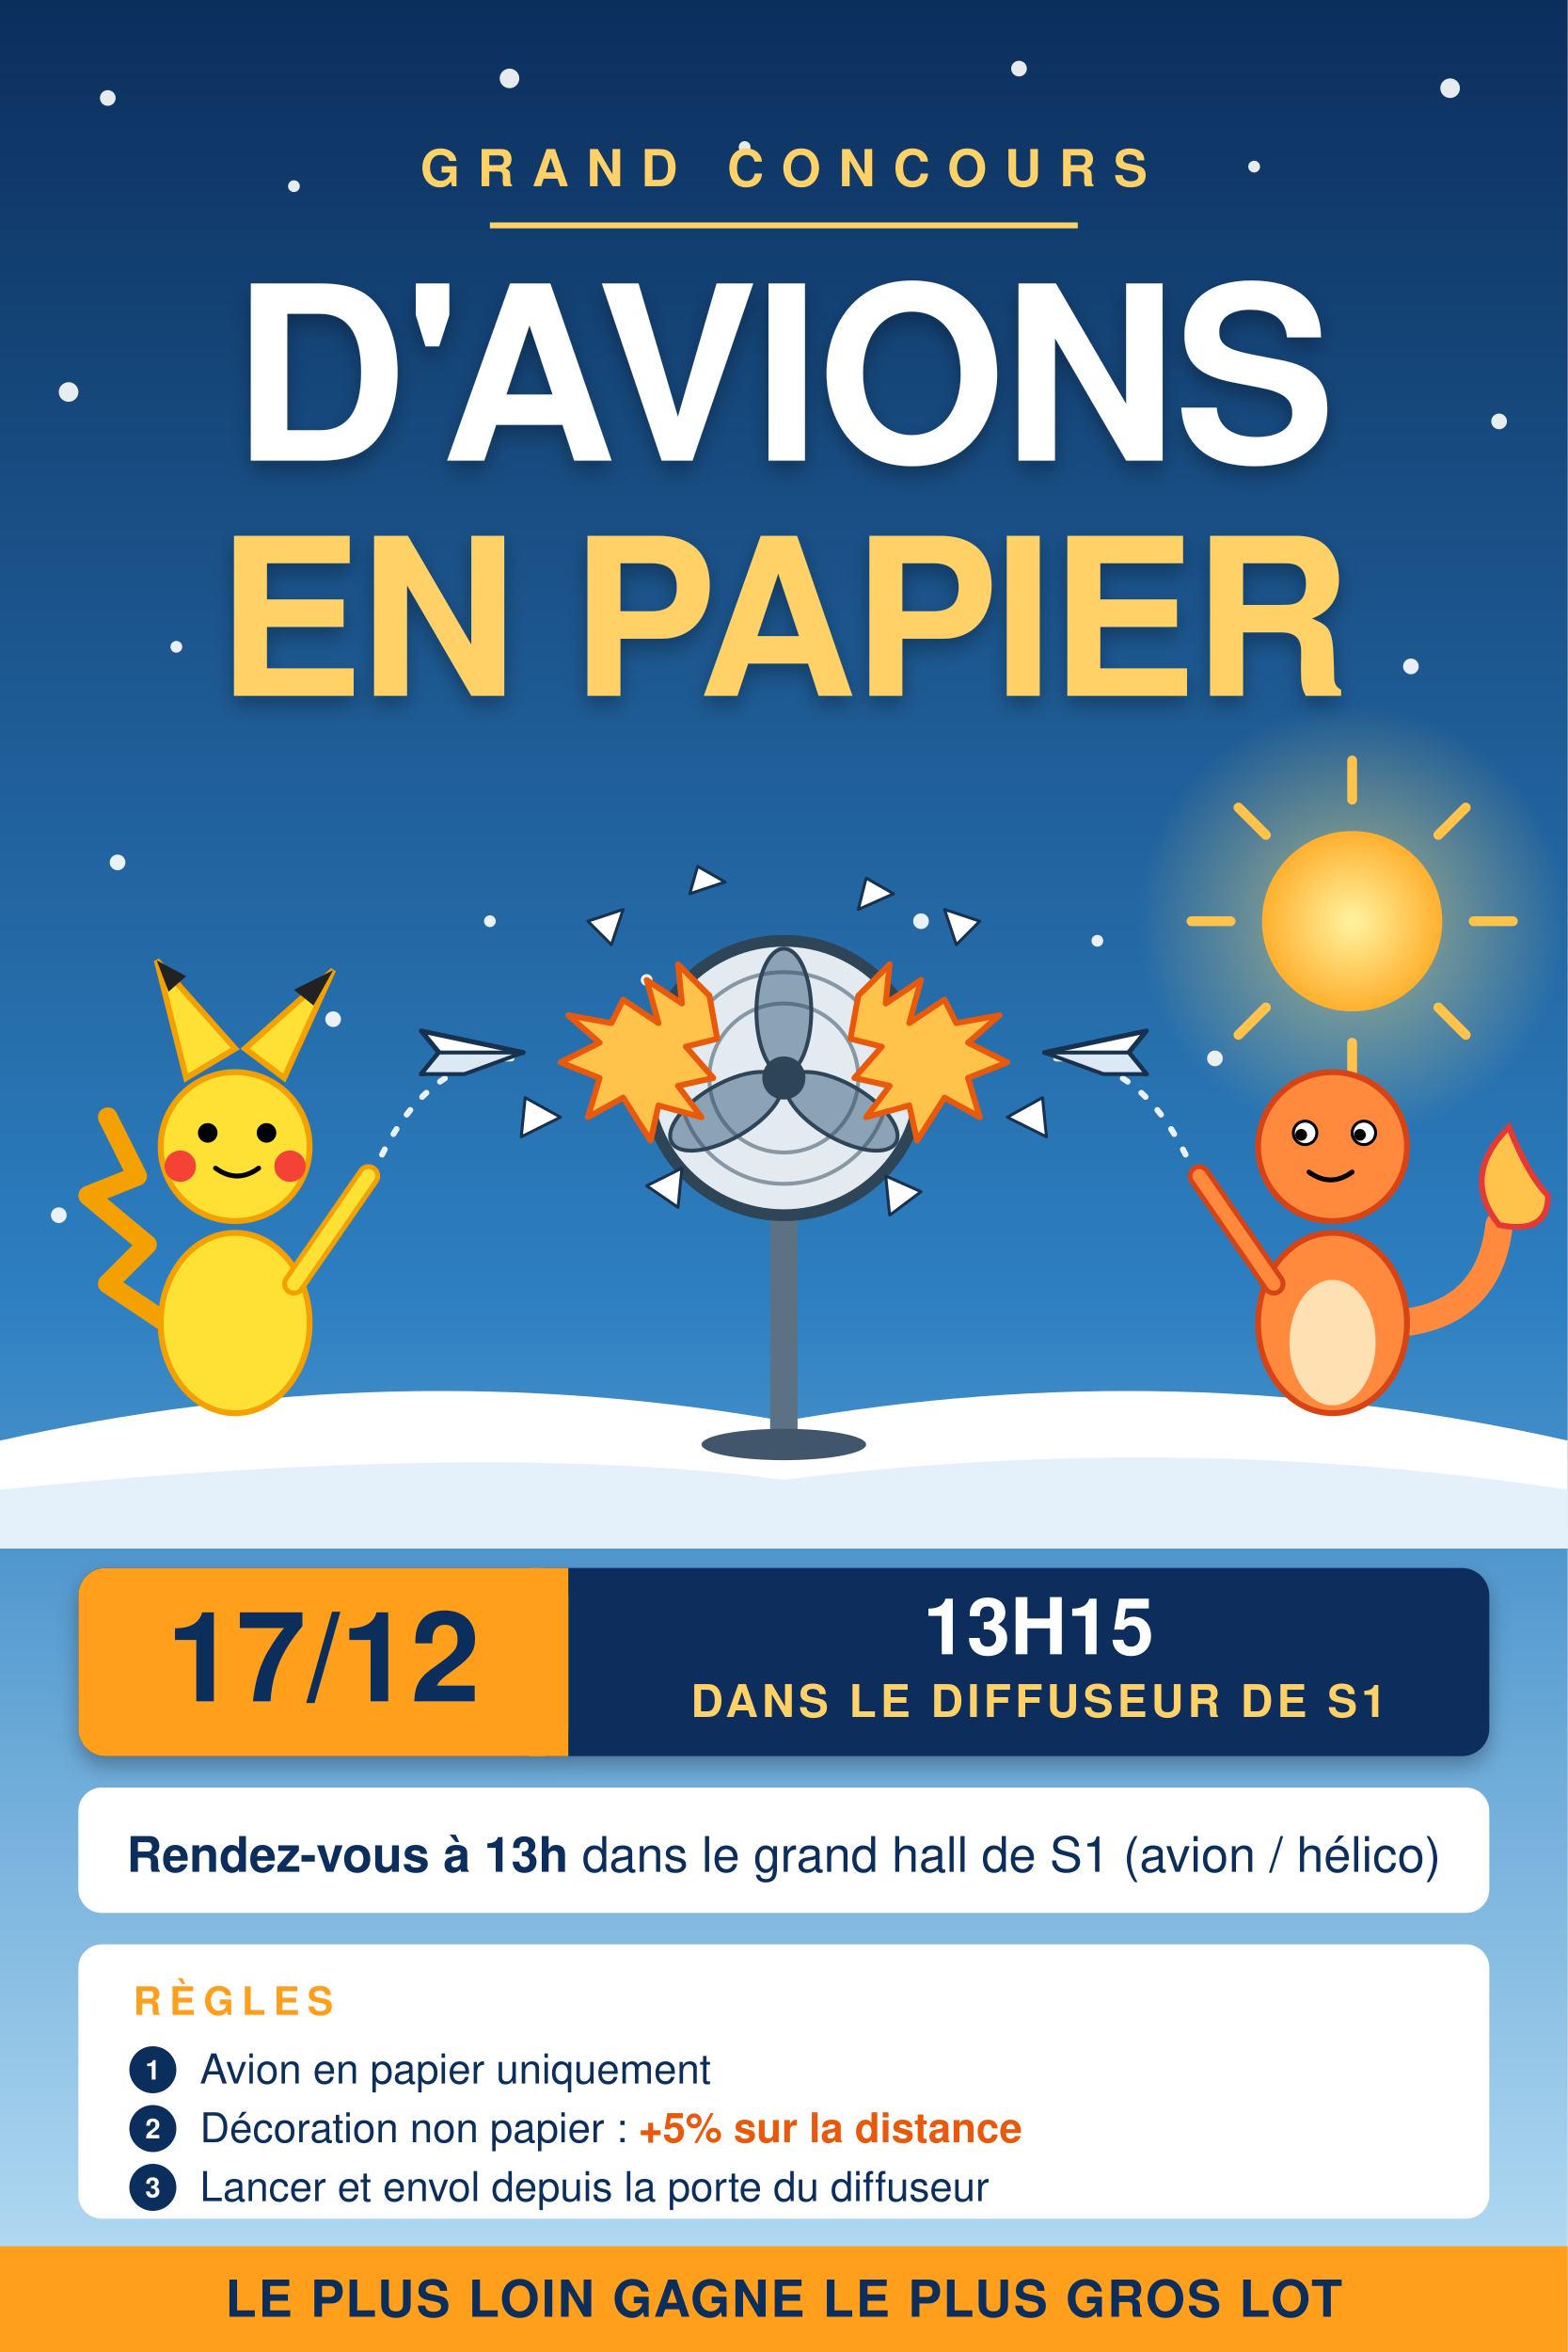
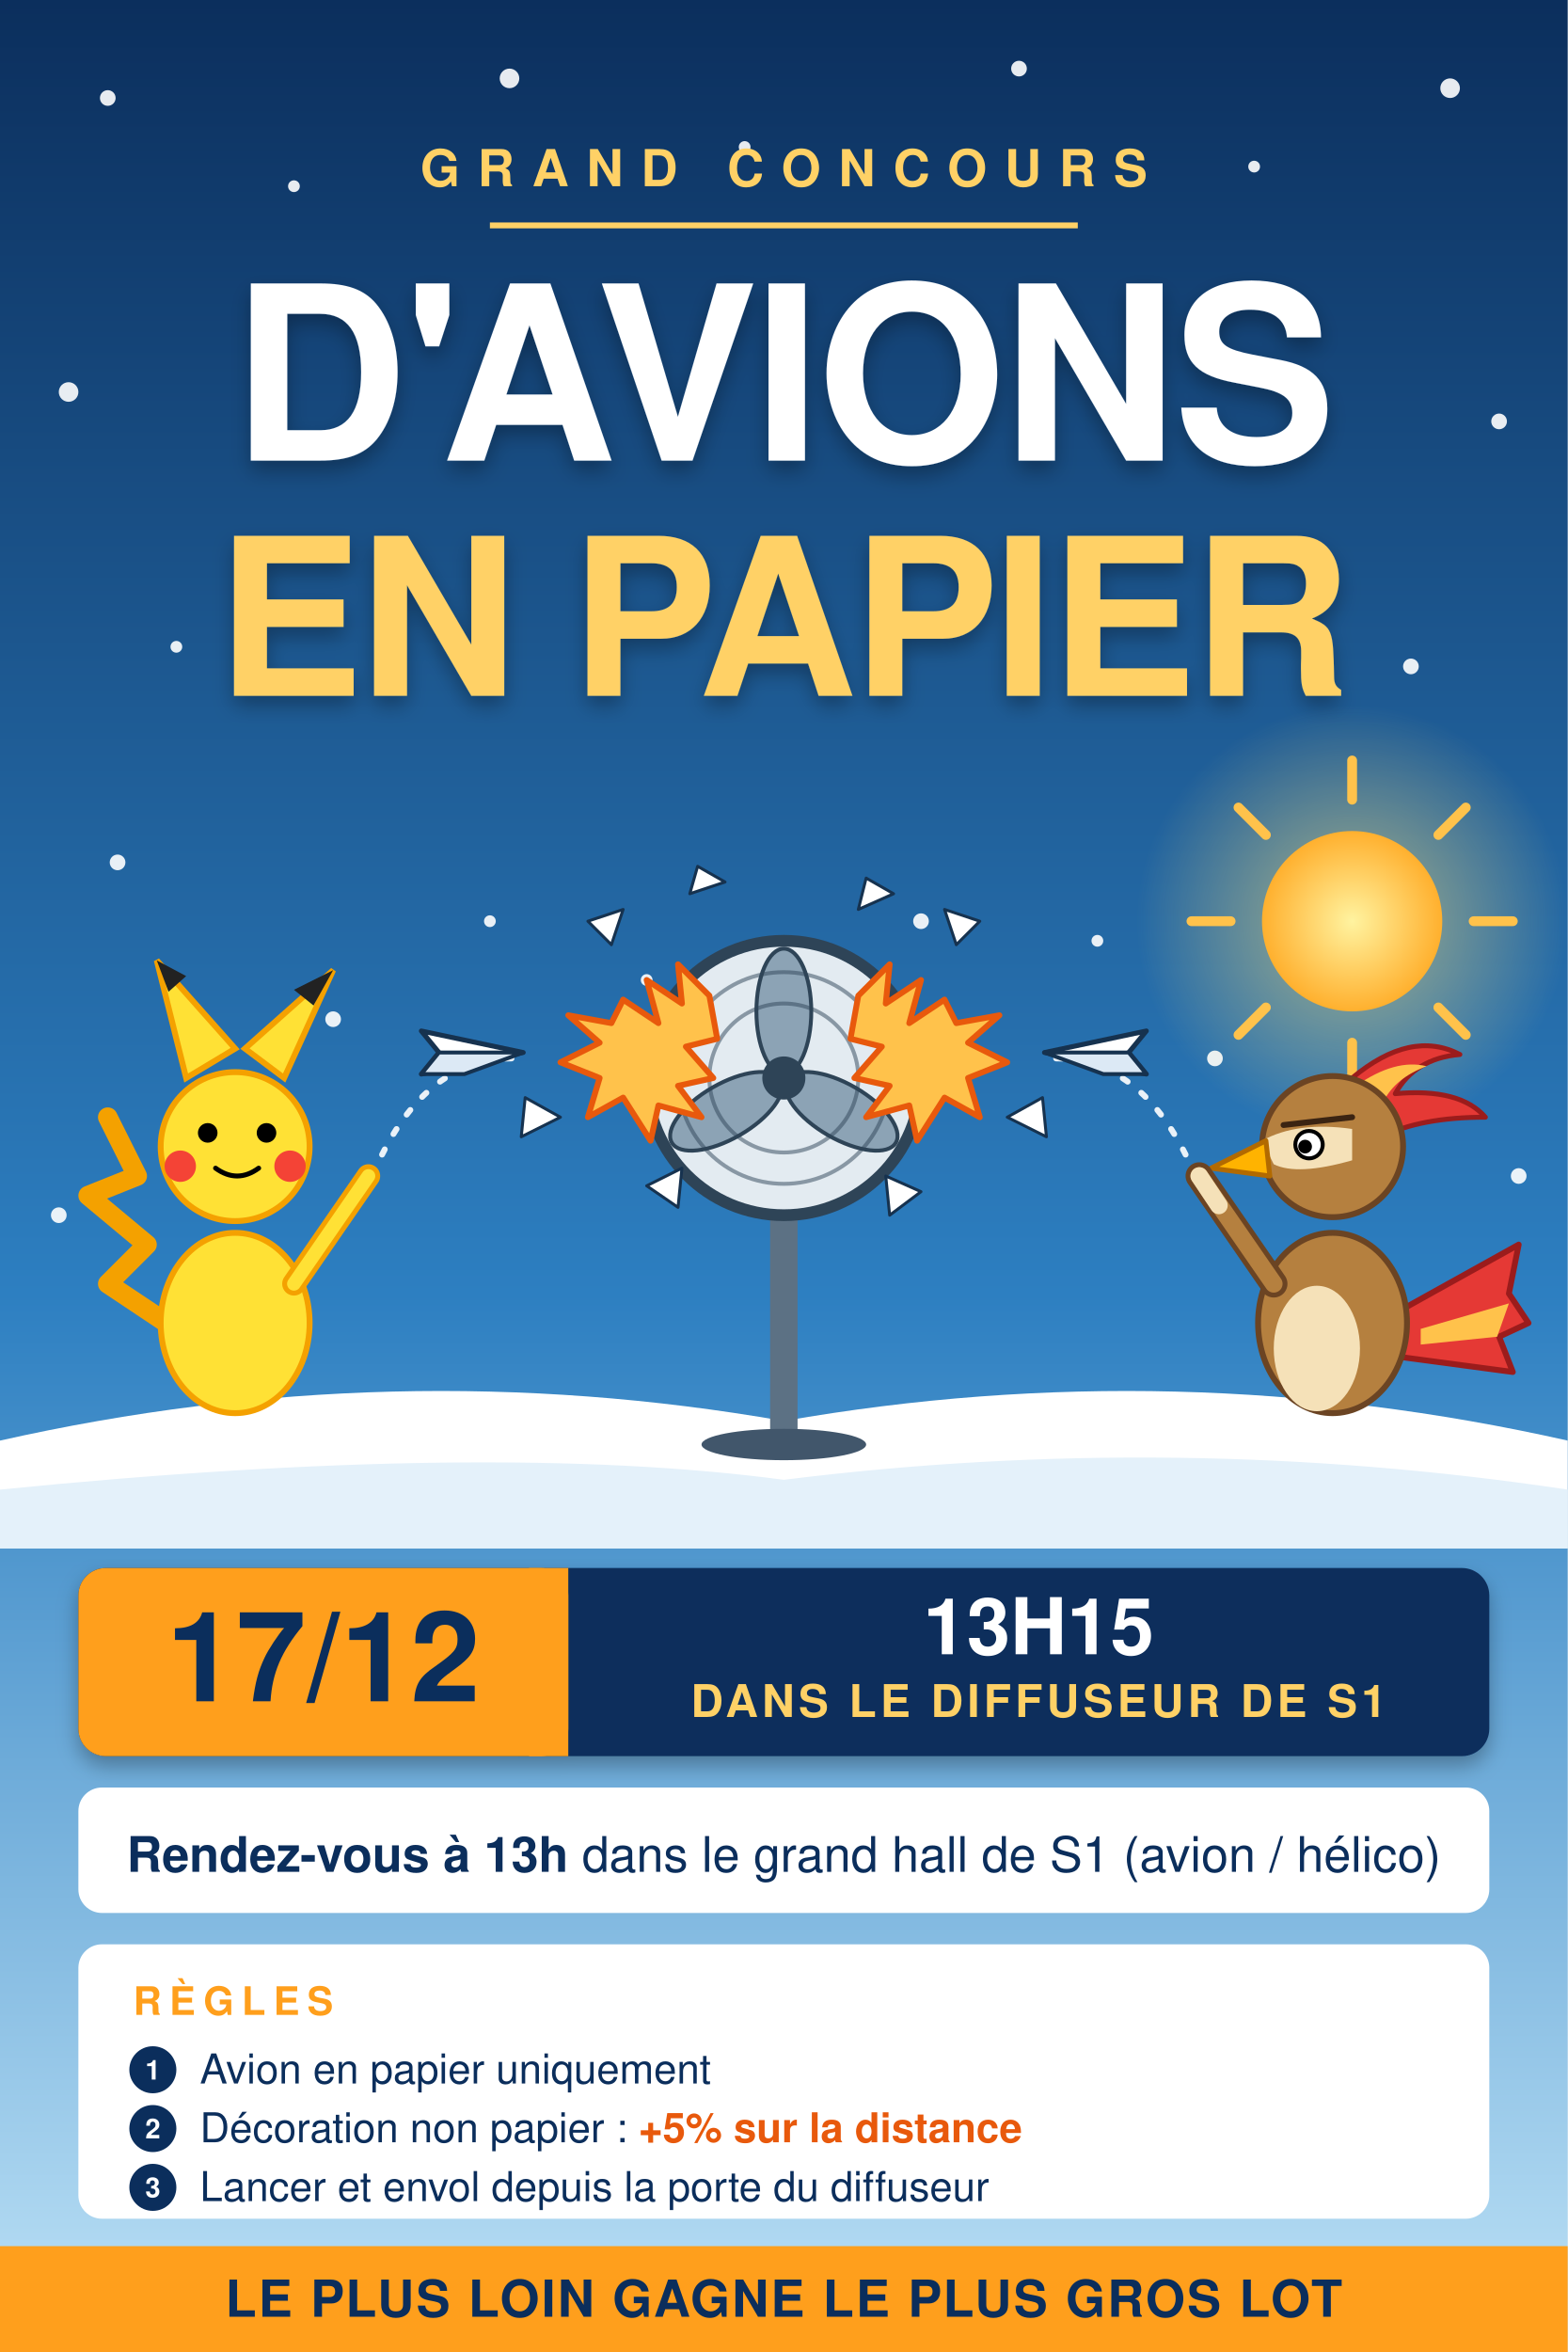
<svg xmlns="http://www.w3.org/2000/svg" viewBox="0 0 800 1200" font-family="Helvetica, Arial, sans-serif">
  <defs>
    <linearGradient id="bg" x1="0" y1="0" x2="0" y2="1">
      <stop offset="0%" stop-color="#0B2E5C" />
      <stop offset="55%" stop-color="#2D7FC1" />
      <stop offset="100%" stop-color="#BFE3F7" />
    </linearGradient>
    <radialGradient id="sun" cx="50%" cy="50%" r="50%">
      <stop offset="0%" stop-color="#FFF3A0" />
      <stop offset="100%" stop-color="#FFB02E" />
    </radialGradient>
    <radialGradient id="glow" cx="50%" cy="50%" r="50%">
      <stop offset="0%" stop-color="#FFE27A" stop-opacity="0.6" />
      <stop offset="100%" stop-color="#FFE27A" stop-opacity="0" />
    </radialGradient>
    <filter id="shadow" x="-10%" y="-10%" width="120%" height="130%">
      <feDropShadow dx="0" dy="5" stdDeviation="5" flood-color="#000" flood-opacity="0.3" />
    </filter>
    <g id="plane">
      <polygon points="0,0 52,11 0,22 9,11" fill="#fff" stroke="#16324F" stroke-width="2.5" stroke-linejoin="round" />
      <polygon points="9,11 52,11 22,22 0,22" fill="#DCE9F5" stroke="#16324F" stroke-width="2" stroke-linejoin="round" />
    </g>
  </defs>
  <rect width="800" height="1200" fill="url(#bg)" />
  <g fill="#fff" opacity="0.9">
    <circle cx="55" cy="50" r="4" />
    <circle cx="150" cy="95" r="3" />
    <circle cx="260" cy="40" r="5" />
    <circle cx="380" cy="75" r="3" />
    <circle cx="520" cy="35" r="4" />
    <circle cx="640" cy="85" r="3" />
    <circle cx="740" cy="45" r="5" />
    <circle cx="35" cy="200" r="5" />
    <circle cx="765" cy="215" r="4" />
    <circle cx="90" cy="330" r="3" />
    <circle cx="720" cy="340" r="4" />
    <circle cx="60" cy="440" r="4" />
    <circle cx="250" cy="470" r="3" />
    <circle cx="560" cy="480" r="3" />
    <circle cx="170" cy="520" r="4" />
    <circle cx="620" cy="540" r="4" />
    <circle cx="330" cy="500" r="3" />
    <circle cx="470" cy="470" r="4" />
    <circle cx="30" cy="620" r="4" />
    <circle cx="775" cy="600" r="4" />
  </g>
  <text x="400" y="95" font-size="26" font-weight="bold" text-anchor="middle" fill="#FFD166" letter-spacing="9">GRAND CONCOURS</text>
  <line x1="250" y1="115" x2="550" y2="115" stroke="#FFD166" stroke-width="3" />
  <g filter="url(#shadow)" font-weight="bold" text-anchor="middle" fill="#fff">
    <text x="400" y="235" font-size="124" letter-spacing="-2">D'AVIONS</text>
    <text x="400" y="355" font-size="112" letter-spacing="-2" fill="#FFD166">EN PAPIER</text>
  </g>
  <circle cx="690" cy="470" r="110" fill="url(#glow)" />
  <g transform="translate(690,470)">
    <g stroke="#FFC24B" stroke-width="5" stroke-linecap="round">
      <line x1="0" y1="-62" x2="0" y2="-82" />
      <line x1="0" y1="62" x2="0" y2="82" />
      <line x1="-62" y1="0" x2="-82" y2="0" />
      <line x1="62" y1="0" x2="82" y2="0" />
      <line x1="44" y1="44" x2="58" y2="58" />
      <line x1="-44" y1="-44" x2="-58" y2="-58" />
      <line x1="44" y1="-44" x2="58" y2="-58" />
      <line x1="-44" y1="44" x2="-58" y2="58" />
    </g>
    <circle r="46" fill="url(#sun)" />
  </g>
  <path d="M0 735 Q200 690 400 725 Q600 690 800 735 L800 790 L0 790Z" fill="#fff" />
  <path d="M0 760 Q250 735 400 755 Q600 730 800 760 L800 790 L0 790Z" fill="#E4F1FA" />
  <g transform="translate(0,130)">
    <rect x="393" y="490" width="14" height="115" fill="#5C7184" />
    <ellipse cx="400" cy="607" rx="42" ry="8" fill="#41566B" />
    <circle cx="400" cy="420" r="70" fill="#E3EBF1" stroke="#2E4457" stroke-width="6" />
    <g fill="#8CA3B5" stroke="#2E4457" stroke-width="2">
      <ellipse cx="400" cy="386" rx="14" ry="32" />
      <ellipse cx="400" cy="386" rx="14" ry="32" transform="rotate(120 400 420)" />
      <ellipse cx="400" cy="386" rx="14" ry="32" transform="rotate(240 400 420)" />
    </g>
    <circle cx="400" cy="420" r="11" fill="#2E4457" />
    <g fill="none" stroke="#2E4457" stroke-width="2" opacity="0.5">
      <circle cx="400" cy="420" r="54" />
      <circle cx="400" cy="420" r="38" />
    </g>
    <polygon fill="#FFC24B" stroke="#E8590C" stroke-width="3" stroke-linejoin="round" points="318,380 336,392 330,370 348,382 346,362 362,378 366,400 350,404 364,420 346,424 358,440 336,434 332,452 318,430 300,440 306,420 286,412 306,402 290,388 312,392" />
    <polygon fill="#FFC24B" stroke="#E8590C" stroke-width="3" stroke-linejoin="round" points="482,380 464,392 470,370 452,382 454,362 438,378 434,400 450,404 436,420 454,424 442,440 464,434 468,452 482,430 500,440 494,420 514,412 494,402 510,388 488,392" />
    <g fill="#fff" stroke="#16324F" stroke-width="1.5" stroke-linejoin="round">
      <polygon points="300,340 318,334 312,352" />
      <polygon points="268,430 286,440 266,450" />
      <polygon points="330,475 348,466 346,486" />
      <polygon points="500,340 482,334 488,352" />
      <polygon points="532,430 514,440 534,450" />
      <polygon points="470,478 452,470 454,490" />
      <polygon points="442,318 456,326 438,334" />
      <polygon points="356,312 370,320 352,326" />
    </g>
    <g fill="none" stroke="#fff" stroke-width="3" stroke-dasharray="3 9" stroke-linecap="round" opacity="0.9">
      <path d="M190 470 Q215 410 262 410" />
      <path d="M610 470 Q585 410 538 410" />
    </g>
    <use href="#plane" transform="translate(215,396)" />
    <use href="#plane" transform="translate(585,396) scale(-1,1)" />
    <polyline points="85,545 55,525 75,505 45,480 70,470 55,440" fill="none" stroke="#F4A100" stroke-width="10" stroke-linejoin="round" stroke-linecap="round" />
    <ellipse cx="120" cy="545" rx="38" ry="46" fill="#FFE135" stroke="#F4A100" stroke-width="3" />
    <polygon points="95,420 80,360 120,405" fill="#FFE135" stroke="#F4A100" stroke-width="3" />
    <polygon points="80,360 86,376 95,368" fill="#222" />
    <polygon points="145,420 170,365 125,405" fill="#FFE135" stroke="#F4A100" stroke-width="3" />
    <polygon points="170,365 160,383 150,375" fill="#222" />
    <circle cx="120" cy="455" r="38" fill="#FFE135" stroke="#F4A100" stroke-width="3" />
    <circle cx="106" cy="448" r="5" fill="#000" />
    <circle cx="136" cy="448" r="5" fill="#000" />
    <circle cx="92" cy="465" r="8" fill="#F44336" />
    <circle cx="148" cy="465" r="8" fill="#F44336" />
    <path d="M110 466 Q121 474 132 466" fill="none" stroke="#000" stroke-width="2.5" stroke-linecap="round" />
    <line x1="150" y1="525" x2="188" y2="470" stroke="#F4A100" stroke-width="12" stroke-linecap="round" />
    <line x1="150" y1="525" x2="188" y2="470" stroke="#FFE135" stroke-width="7" stroke-linecap="round" />
-     <path d="M715 545 Q760 540 765 495" fill="none" stroke="#FF8A3D" stroke-width="14" stroke-linecap="round" />
-     <path d="M765 495 Q745 470 770 445 Q780 470 790 480 Q790 500 765 495Z" fill="#FFC24B" stroke="#E53935" stroke-width="3" />
-     <ellipse cx="680" cy="545" rx="38" ry="46" fill="#FF8A3D" stroke="#D84315" stroke-width="3" />
-     <ellipse cx="680" cy="555" rx="22" ry="32" fill="#FFE0B2" />
-     <circle cx="680" cy="455" r="38" fill="#FF8A3D" stroke="#D84315" stroke-width="3" />
-     <circle cx="666" cy="448" r="6" fill="#fff" stroke="#000" stroke-width="1.5" />
-     <circle cx="664" cy="449" r="3" fill="#000" />
-     <circle cx="696" cy="448" r="6" fill="#fff" stroke="#000" stroke-width="1.5" />
-     <circle cx="694" cy="449" r="3" fill="#000" />
-     <path d="M668 468 Q679 476 690 468" fill="none" stroke="#000" stroke-width="2.5" stroke-linecap="round" />
-     <line x1="650" y1="525" x2="612" y2="470" stroke="#D84315" stroke-width="12" stroke-linecap="round" />
-     <line x1="650" y1="525" x2="612" y2="470" stroke="#FF8A3D" stroke-width="7" stroke-linecap="round" />
+     <polygon points="712,540 775,505 770,530 780,545 765,552 772,570 712,562" fill="#E53935" stroke="#9B1C1C" stroke-width="3" stroke-linejoin="round" />
+     <polygon points="725,548 770,535 764,552 725,556" fill="#FFC24B" />
+     <ellipse cx="680" cy="545" rx="38" ry="46" fill="#B5803F" stroke="#6B4423" stroke-width="3" />
+     <ellipse cx="672" cy="558" rx="22" ry="32" fill="#F5E1B8" />
+     <path d="M690 420 Q720 395 745 408 Q722 410 712 428 Q745 425 758 440 Q725 440 705 450Z" fill="#E53935" stroke="#9B1C1C" stroke-width="2.5" stroke-linejoin="round" />
+     <path d="M692 424 Q712 410 728 414 Q712 420 706 432Z" fill="#FFC24B" />
+     <circle cx="680" cy="455" r="36" fill="#B5803F" stroke="#6B4423" stroke-width="3" />
+     <path d="M644 452 Q662 442 690 446 L690 462 Q662 470 650 464Z" fill="#F5E1B8" />
+     <polygon points="646,452 618,466 648,470" fill="#FFB300" stroke="#B26A00" stroke-width="2.5" stroke-linejoin="round" />
+     <circle cx="668" cy="454" r="7" fill="#fff" stroke="#000" stroke-width="2" />
+     <circle cx="666" cy="455" r="3.5" fill="#000" />
+     <path d="M655 444 L690 440" stroke="#3B2412" stroke-width="3" stroke-linecap="round" />
+     <line x1="650" y1="525" x2="612" y2="470" stroke="#6B4423" stroke-width="14" stroke-linecap="round" />
+     <line x1="650" y1="525" x2="612" y2="470" stroke="#B5803F" stroke-width="9" stroke-linecap="round" />
+     <line x1="622" y1="485" x2="612" y2="470" stroke="#F5E1B8" stroke-width="9" stroke-linecap="round" />
  </g>
  <g filter="url(#shadow)">
    <rect x="40" y="800" width="720" height="96" rx="14" fill="#0B2E5C" />
    <rect x="40" y="800" width="250" height="96" rx="14" fill="#FF9F1C" />
    <rect x="270" y="800" width="20" height="96" fill="#FF9F1C" />
  </g>
  <text x="165" y="868" font-size="64" font-weight="bold" text-anchor="middle" fill="#0B2E5C">17/12</text>
  <text x="530" y="844" font-size="40" font-weight="bold" text-anchor="middle" fill="#fff">13H15</text>
  <text x="530" y="876" font-size="23" font-weight="bold" text-anchor="middle" fill="#FFD166" letter-spacing="2">DANS LE DIFFUSEUR DE S1</text>
  <rect x="40" y="912" width="720" height="64" rx="12" fill="#fff" />
  <text x="400" y="955" font-size="25" text-anchor="middle" fill="#0B2E5C">
    <tspan font-weight="bold">Rendez-vous à 13h</tspan> dans le grand hall de S1 (avion / hélico)</text>
  <rect x="40" y="992" width="720" height="140" rx="12" fill="#fff" />
  <text x="68" y="1028" font-size="20" font-weight="bold" fill="#FF9F1C" letter-spacing="4">RÈGLES</text>
  <g fill="#0B2E5C">
    <circle cx="78" cy="1056" r="12" />
    <circle cx="78" cy="1086" r="12" />
    <circle cx="78" cy="1116" r="12" />
  </g>
  <g font-size="14" font-weight="bold" fill="#fff" text-anchor="middle">
    <text x="78" y="1061">1</text>
    <text x="78" y="1091">2</text>
    <text x="78" y="1121">3</text>
  </g>
  <g font-size="21" fill="#0B2E5C">
    <text x="102" y="1063">Avion en papier uniquement</text>
    <text x="102" y="1093">Décoration non papier : <tspan font-weight="bold" fill="#E8590C">+5% sur la distance</tspan>
    </text>
    <text x="102" y="1123">Lancer et envol depuis la porte du diffuseur</text>
  </g>
  <rect x="0" y="1146" width="800" height="54" fill="#FF9F1C" />
  <text x="400" y="1182" font-size="26" font-weight="bold" text-anchor="middle" fill="#0B2E5C" letter-spacing="1">LE PLUS LOIN GAGNE LE PLUS GROS LOT</text>
</svg>
